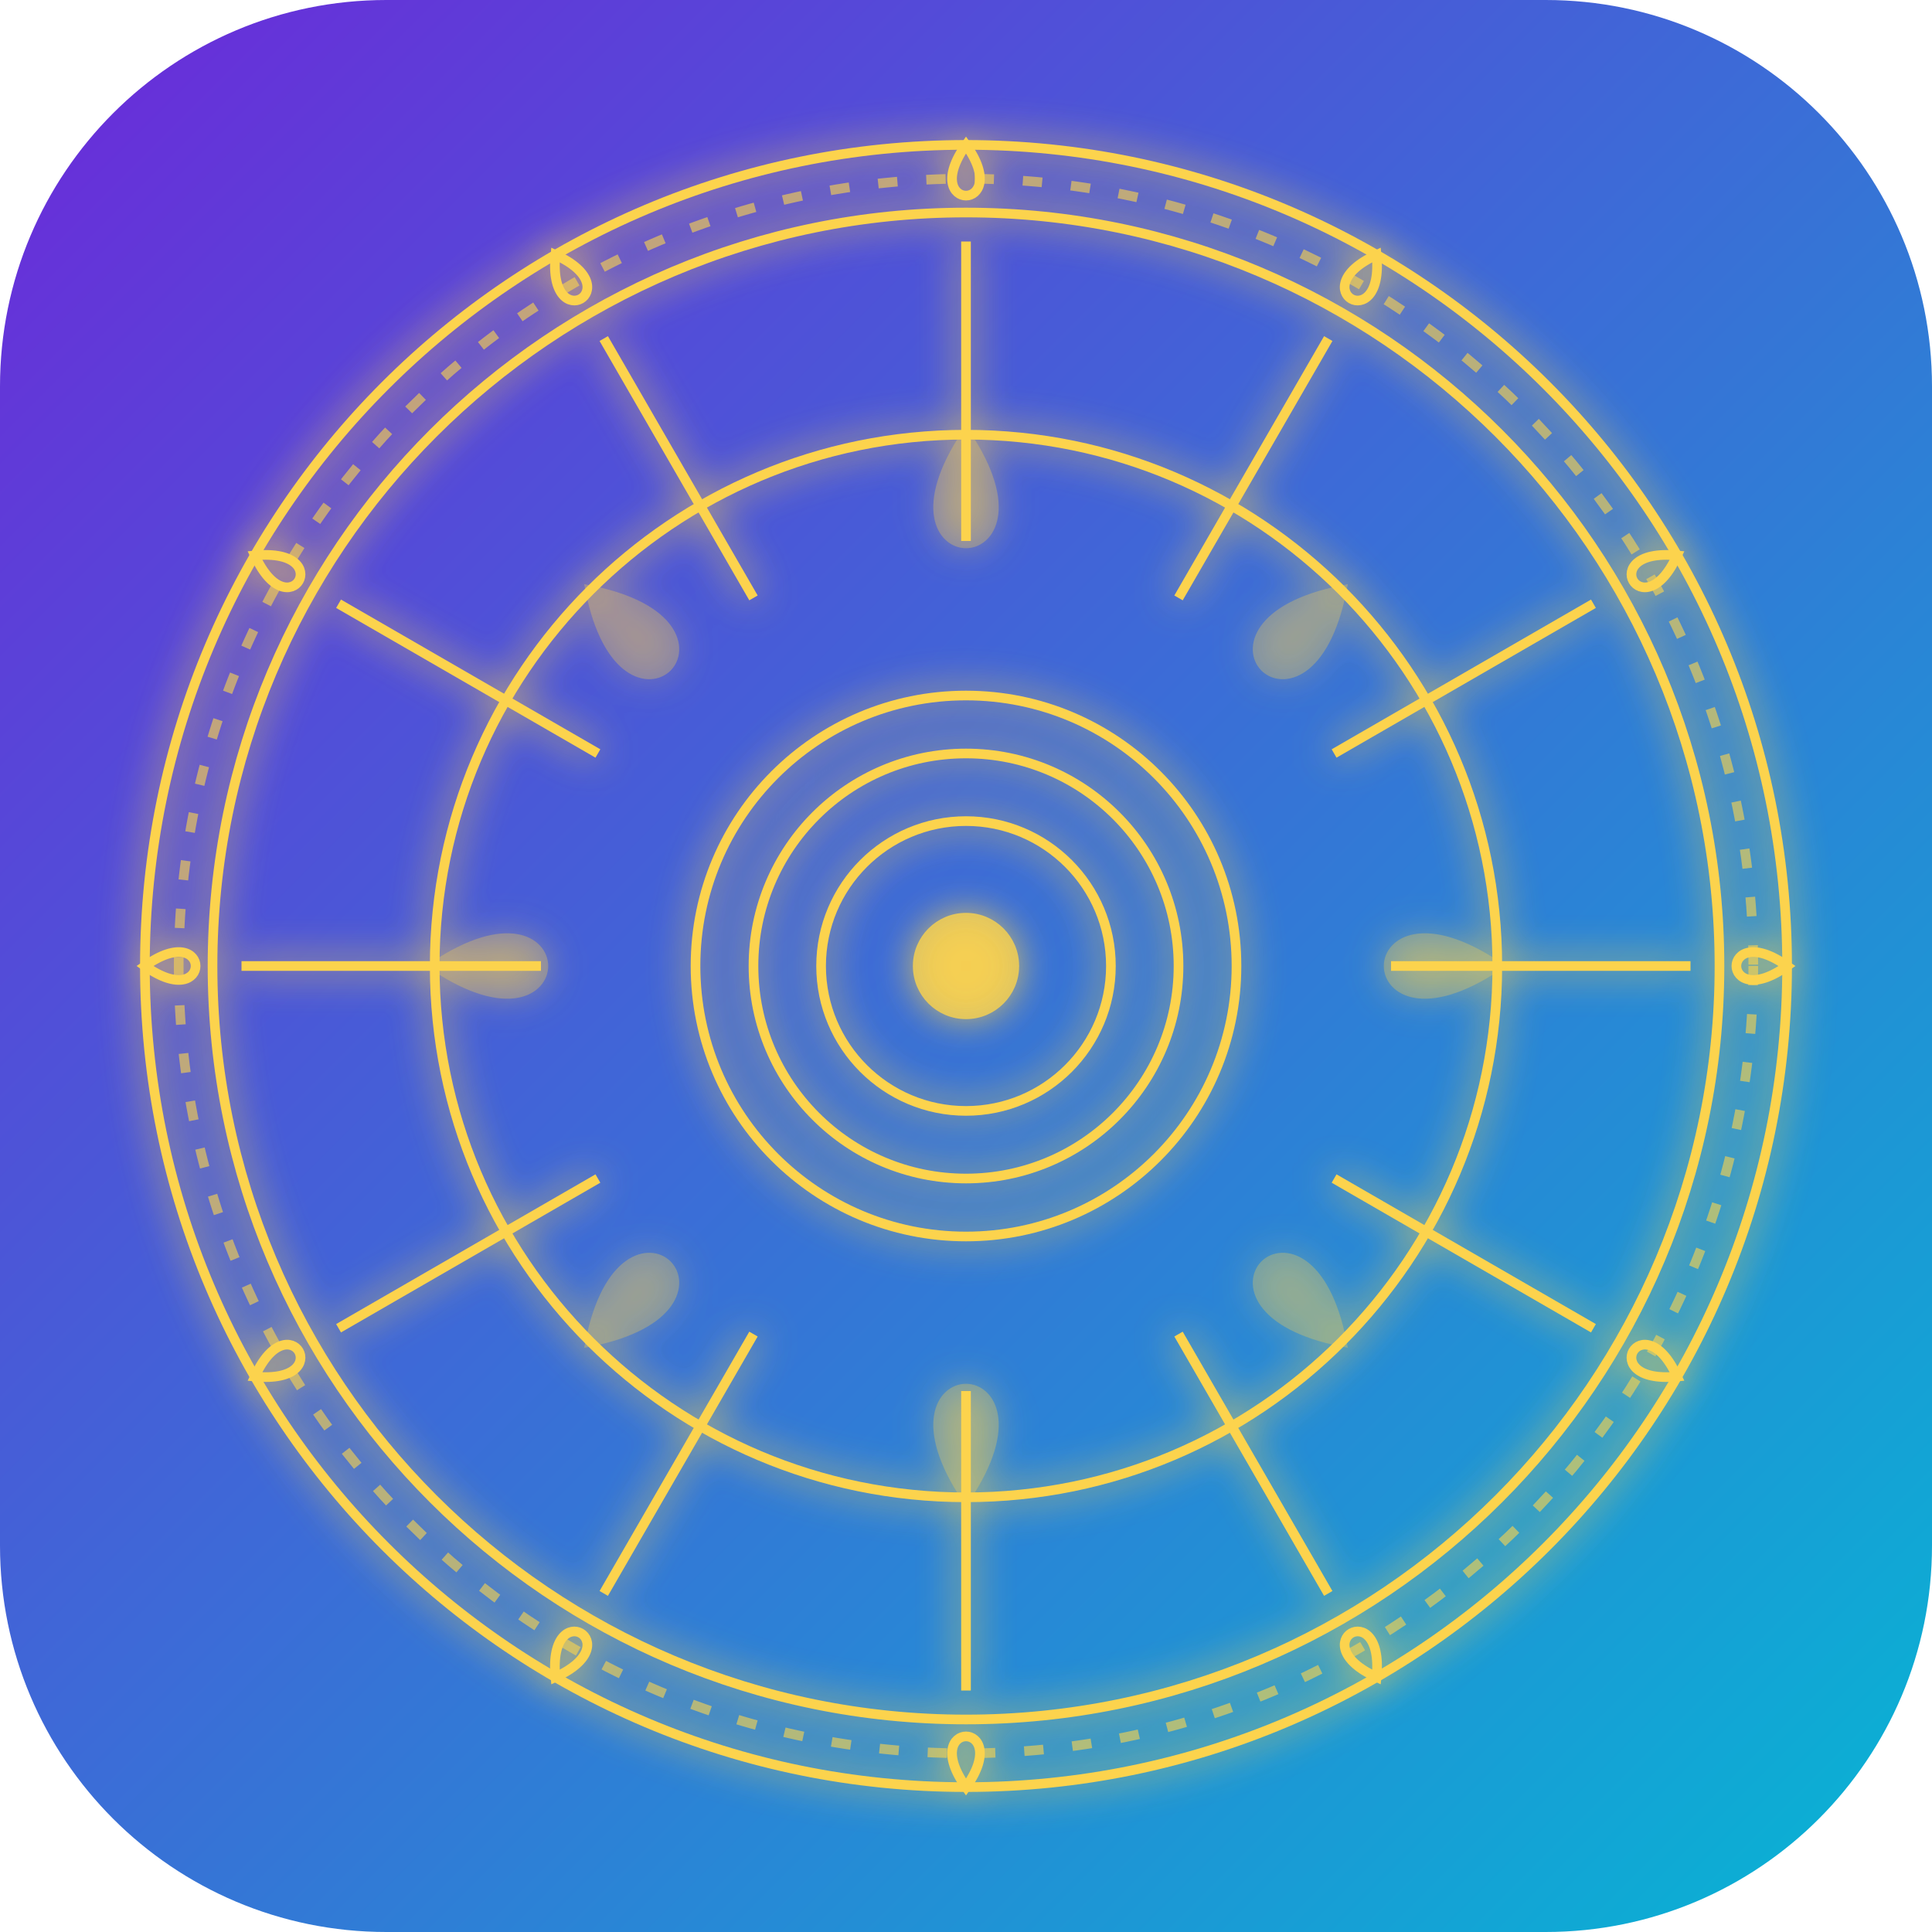
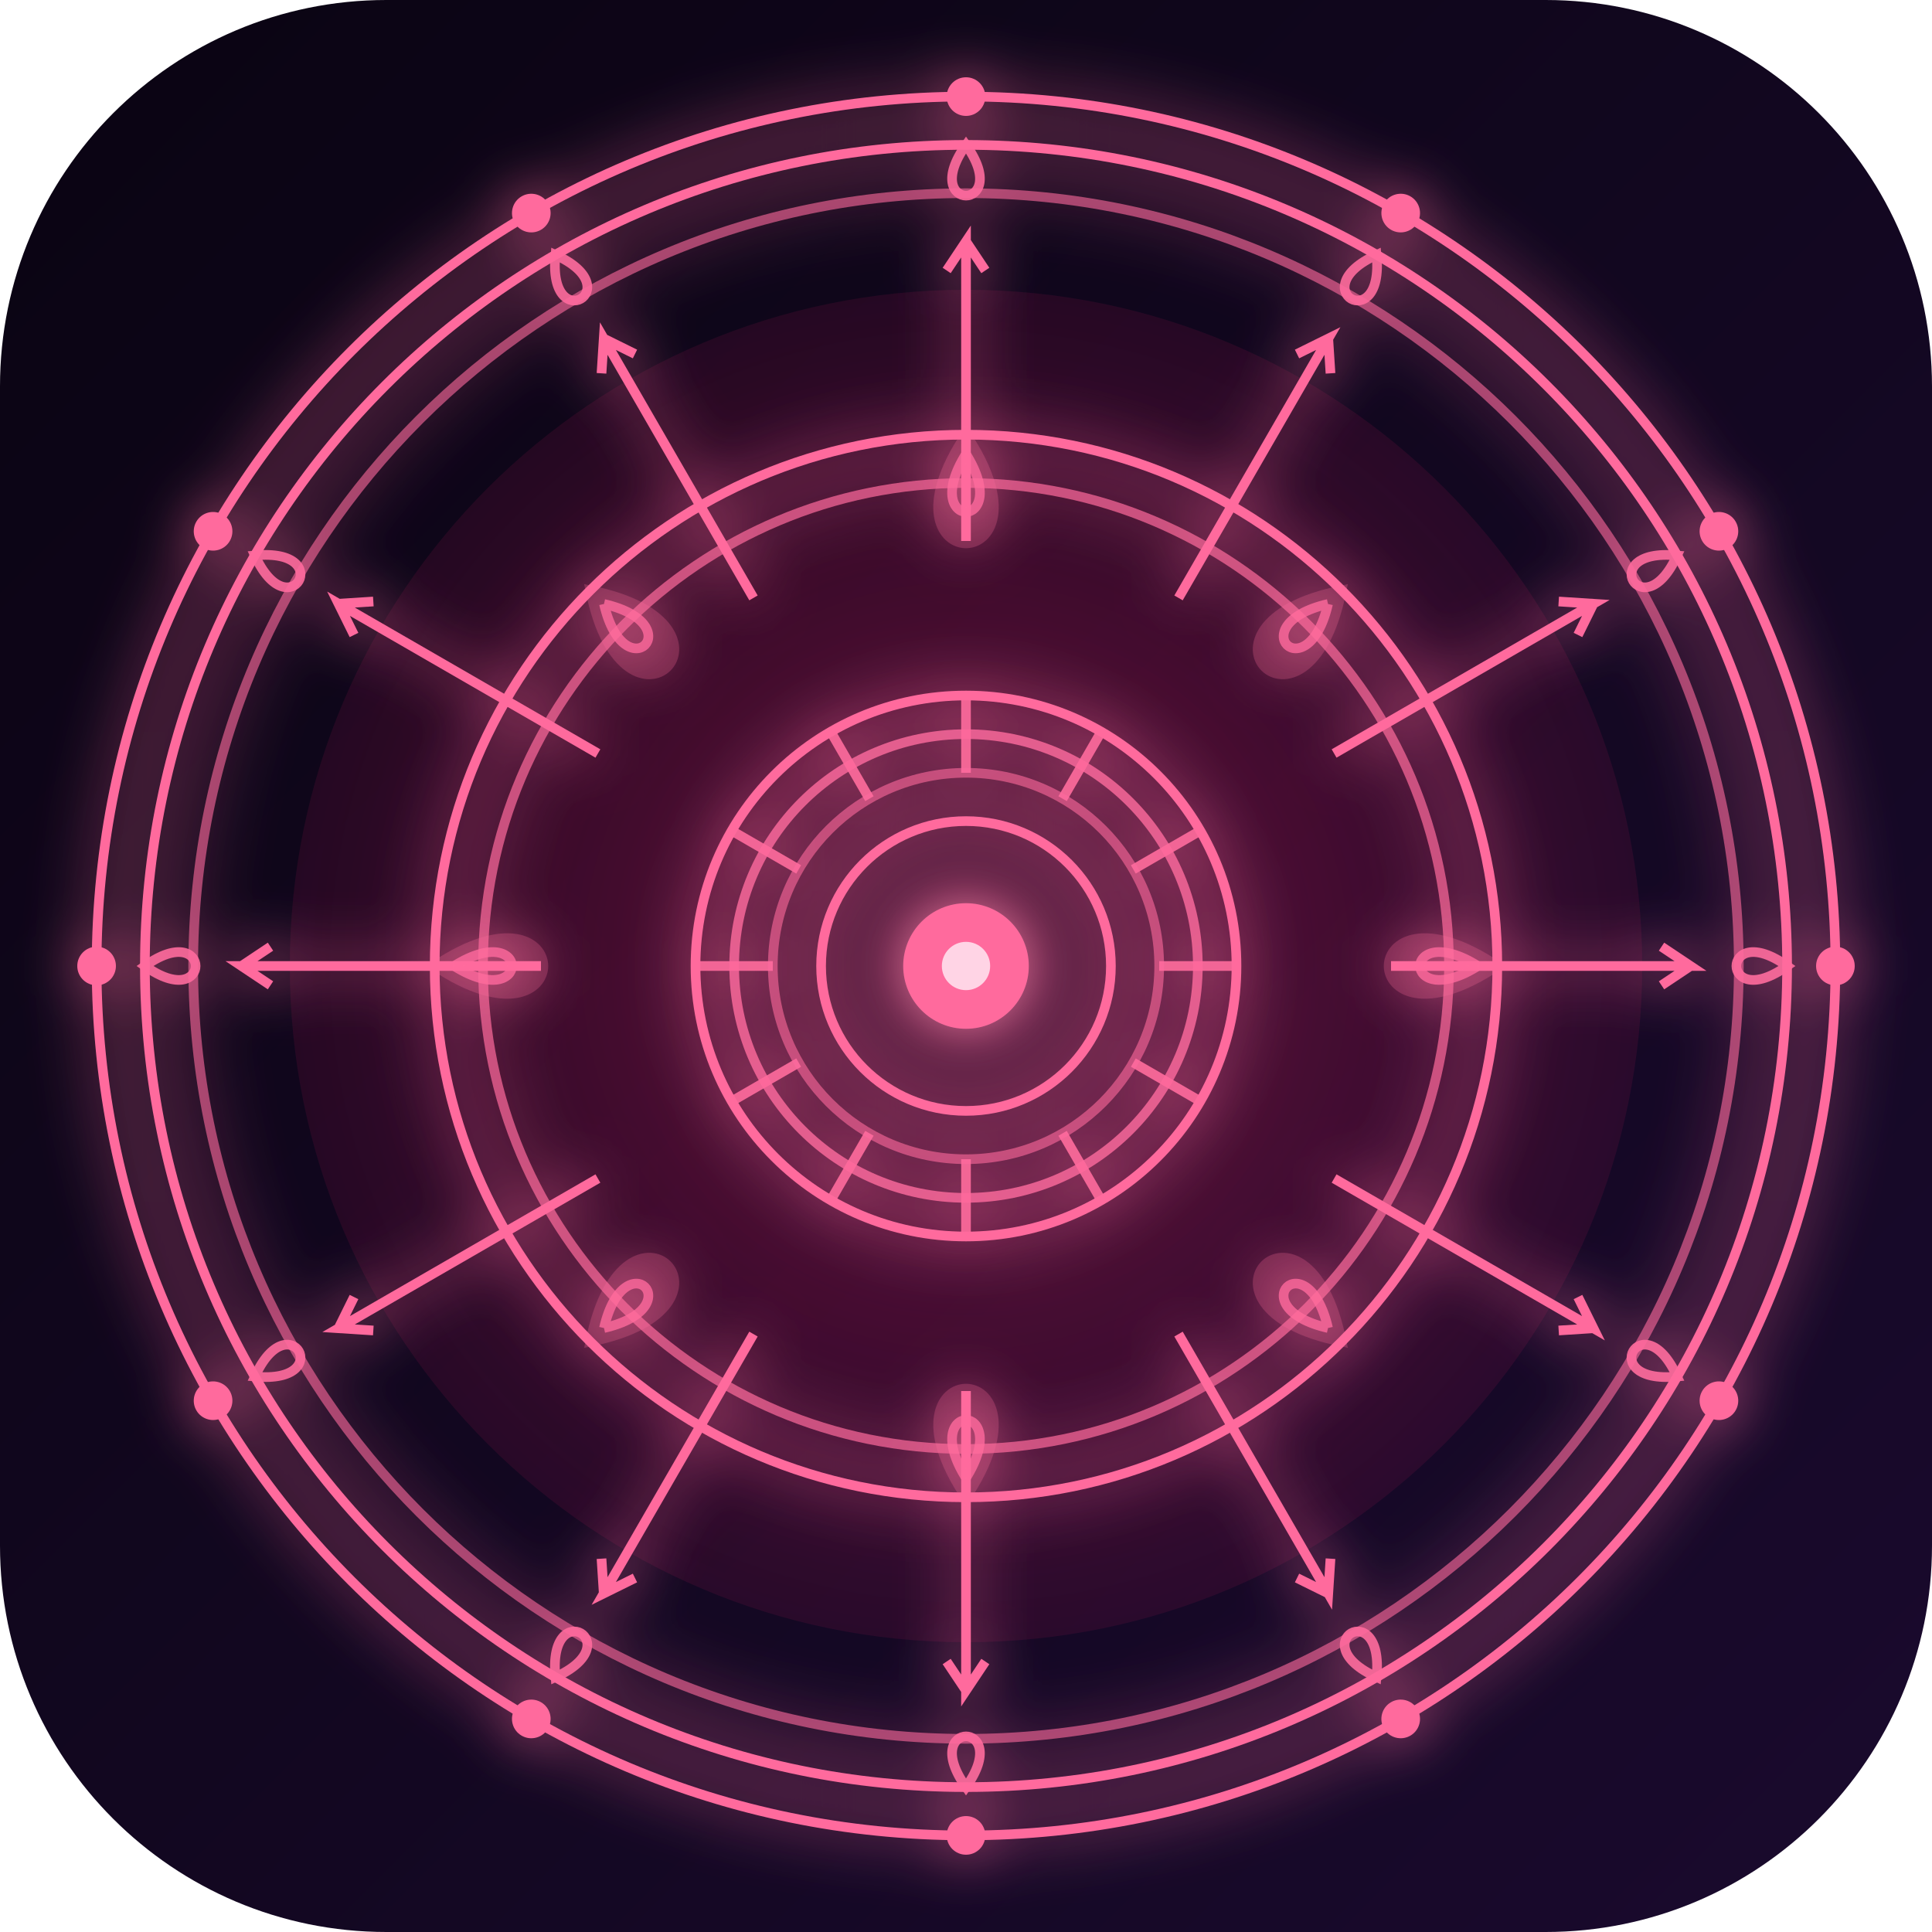
<svg xmlns="http://www.w3.org/2000/svg" viewBox="0 0 200 200" width="512" height="512">
  <defs>
-     <linearGradient id="bg-gradient" x1="0%" y1="0%" x2="100%" y2="100%">
-       <stop offset="0%" style="stop-color:#6D28D9;stop-opacity:1" />
-       <stop offset="100%" style="stop-color:#06B6D4;stop-opacity:1" />
+     <linearGradient id="bg-gradient-512" x1="0%" y1="0%" x2="100%" y2="100%">
+       <stop offset="0%" style="stop-color:#0a0412;stop-opacity:1" />
+       <stop offset="100%" style="stop-color:#1a0a2e;stop-opacity:1" />
    </linearGradient>
-     <filter id="glow" x="-50%" y="-50%" width="200%" height="200%">
-       <feGaussianBlur stdDeviation="2" result="coloredBlur" />
+     <filter id="glow-512" x="-50%" y="-50%" width="200%" height="200%">
+       <feGaussianBlur stdDeviation="3" result="coloredBlur" />
      <feMerge>
        <feMergeNode in="coloredBlur" />
        <feMergeNode in="SourceGraphic" />
      </feMerge>
    </filter>
+     <radialGradient id="chakra-glow">
+       <stop offset="0%" style="stop-color:#ff6b9d;stop-opacity:0.8" />
+       <stop offset="50%" style="stop-color:#e91e63;stop-opacity:0.6" />
+       <stop offset="100%" style="stop-color:#c2185b;stop-opacity:0.3" />
+     </radialGradient>
  </defs>
-   <rect width="200" height="200" fill="url(#bg-gradient)" rx="40" />
-   <g stroke="#FCD34D" fill="none" strokeWidth="1.5" filter="url(#glow)">
-     <circle cx="100" cy="100" r="85" strokeWidth="2" />
-     <circle cx="100" cy="100" r="78" />
-     <g opacity="0.6">
-       <circle cx="100" cy="100" r="81.5" stroke-dasharray="2 3" strokeWidth="1" />
-     </g>
-     <g>
+   <rect width="200" height="200" fill="url(#bg-gradient-512)" rx="40" />
+   <circle cx="100" cy="100" r="70" fill="url(#chakra-glow)" opacity="0.4" />
+   <g stroke="#ff6b9d" fill="none" strokeWidth="1.2" filter="url(#glow-512)">
+     <circle cx="100" cy="100" r="90" strokeWidth="1.5" />
+     <circle cx="100" cy="100" r="85" strokeWidth="1" />
+     <circle cx="100" cy="100" r="80" strokeWidth="0.5" opacity="0.6" />
+     <circle cx="100" cy="10" r="1.5" fill="#ff6b9d" />
+     <circle cx="100" cy="10" r="1.5" fill="#ff6b9d" transform="rotate(30 100 100)" />
+     <circle cx="100" cy="10" r="1.5" fill="#ff6b9d" transform="rotate(60 100 100)" />
+     <circle cx="100" cy="10" r="1.5" fill="#ff6b9d" transform="rotate(90 100 100)" />
+     <circle cx="100" cy="10" r="1.5" fill="#ff6b9d" transform="rotate(120 100 100)" />
+     <circle cx="100" cy="10" r="1.5" fill="#ff6b9d" transform="rotate(150 100 100)" />
+     <circle cx="100" cy="10" r="1.5" fill="#ff6b9d" transform="rotate(180 100 100)" />
+     <circle cx="100" cy="10" r="1.5" fill="#ff6b9d" transform="rotate(210 100 100)" />
+     <circle cx="100" cy="10" r="1.5" fill="#ff6b9d" transform="rotate(240 100 100)" />
+     <circle cx="100" cy="10" r="1.5" fill="#ff6b9d" transform="rotate(270 100 100)" />
+     <circle cx="100" cy="10" r="1.5" fill="#ff6b9d" transform="rotate(300 100 100)" />
+     <circle cx="100" cy="10" r="1.5" fill="#ff6b9d" transform="rotate(330 100 100)" />
+     <g opacity="0.9">
      <path d="M100 15 C 95 22, 105 22, 100 15 Z" transform="rotate(0 100 100)" />
      <path d="M100 15 C 95 22, 105 22, 100 15 Z" transform="rotate(30 100 100)" />
      <path d="M100 15 C 95 22, 105 22, 100 15 Z" transform="rotate(60 100 100)" />
      <path d="M100 15 C 95 22, 105 22, 100 15 Z" transform="rotate(90 100 100)" />
      <path d="M100 15 C 95 22, 105 22, 100 15 Z" transform="rotate(120 100 100)" />
      <path d="M100 15 C 95 22, 105 22, 100 15 Z" transform="rotate(150 100 100)" />
      <path d="M100 15 C 95 22, 105 22, 100 15 Z" transform="rotate(180 100 100)" />
      <path d="M100 15 C 95 22, 105 22, 100 15 Z" transform="rotate(210 100 100)" />
      <path d="M100 15 C 95 22, 105 22, 100 15 Z" transform="rotate(240 100 100)" />
      <path d="M100 15 C 95 22, 105 22, 100 15 Z" transform="rotate(270 100 100)" />
      <path d="M100 15 C 95 22, 105 22, 100 15 Z" transform="rotate(300 100 100)" />
      <path d="M100 15 C 95 22, 105 22, 100 15 Z" transform="rotate(330 100 100)" />
    </g>
-     <g strokeWidth="2">
-       <line x1="100" y1="56" x2="100" y2="25" transform="rotate(0 100 100)" />
-       <line x1="100" y1="56" x2="100" y2="25" transform="rotate(30 100 100)" />
-       <line x1="100" y1="56" x2="100" y2="25" transform="rotate(60 100 100)" />
-       <line x1="100" y1="56" x2="100" y2="25" transform="rotate(90 100 100)" />
-       <line x1="100" y1="56" x2="100" y2="25" transform="rotate(120 100 100)" />
-       <line x1="100" y1="56" x2="100" y2="25" transform="rotate(150 100 100)" />
-       <line x1="100" y1="56" x2="100" y2="25" transform="rotate(180 100 100)" />
-       <line x1="100" y1="56" x2="100" y2="25" transform="rotate(210 100 100)" />
-       <line x1="100" y1="56" x2="100" y2="25" transform="rotate(240 100 100)" />
-       <line x1="100" y1="56" x2="100" y2="25" transform="rotate(270 100 100)" />
-       <line x1="100" y1="56" x2="100" y2="25" transform="rotate(300 100 100)" />
-       <line x1="100" y1="56" x2="100" y2="25" transform="rotate(330 100 100)" />
+     <g strokeWidth="2" opacity="1">
+       <path d="M100,56 L100,25 L98,28 L100,25 L102,28" transform="rotate(0 100 100)" />
+       <path d="M100,56 L100,25 L98,28 L100,25 L102,28" transform="rotate(30 100 100)" />
+       <path d="M100,56 L100,25 L98,28 L100,25 L102,28" transform="rotate(60 100 100)" />
+       <path d="M100,56 L100,25 L98,28 L100,25 L102,28" transform="rotate(90 100 100)" />
+       <path d="M100,56 L100,25 L98,28 L100,25 L102,28" transform="rotate(120 100 100)" />
+       <path d="M100,56 L100,25 L98,28 L100,25 L102,28" transform="rotate(150 100 100)" />
+       <path d="M100,56 L100,25 L98,28 L100,25 L102,28" transform="rotate(180 100 100)" />
+       <path d="M100,56 L100,25 L98,28 L100,25 L102,28" transform="rotate(210 100 100)" />
+       <path d="M100,56 L100,25 L98,28 L100,25 L102,28" transform="rotate(240 100 100)" />
+       <path d="M100,56 L100,25 L98,28 L100,25 L102,28" transform="rotate(270 100 100)" />
+       <path d="M100,56 L100,25 L98,28 L100,25 L102,28" transform="rotate(300 100 100)" />
+       <path d="M100,56 L100,25 L98,28 L100,25 L102,28" transform="rotate(330 100 100)" />
    </g>
    <circle cx="100" cy="100" r="55" strokeWidth="2" />
-     <g fill="#FCD34D" opacity="0.3">
+     <circle cx="100" cy="100" r="50" strokeWidth="1" opacity="0.7" />
+     <g fill="#ff6b9d" opacity="0.25">
      <path d="M100,45 C 90,60 110,60 100,45 Z" transform="rotate(0 100 100)" />
      <path d="M100,45 C 90,60 110,60 100,45 Z" transform="rotate(45 100 100)" />
      <path d="M100,45 C 90,60 110,60 100,45 Z" transform="rotate(90 100 100)" />
      <path d="M100,45 C 90,60 110,60 100,45 Z" transform="rotate(135 100 100)" />
      <path d="M100,45 C 90,60 110,60 100,45 Z" transform="rotate(180 100 100)" />
      <path d="M100,45 C 90,60 110,60 100,45 Z" transform="rotate(225 100 100)" />
      <path d="M100,45 C 90,60 110,60 100,45 Z" transform="rotate(270 100 100)" />
      <path d="M100,45 C 90,60 110,60 100,45 Z" transform="rotate(315 100 100)" />
    </g>
+     <g fill="none" strokeWidth="0.8" opacity="0.8">
+       <path d="M100,47 C 95,55 105,55 100,47" transform="rotate(0 100 100)" />
+       <path d="M100,47 C 95,55 105,55 100,47" transform="rotate(45 100 100)" />
+       <path d="M100,47 C 95,55 105,55 100,47" transform="rotate(90 100 100)" />
+       <path d="M100,47 C 95,55 105,55 100,47" transform="rotate(135 100 100)" />
+       <path d="M100,47 C 95,55 105,55 100,47" transform="rotate(180 100 100)" />
+       <path d="M100,47 C 95,55 105,55 100,47" transform="rotate(225 100 100)" />
+       <path d="M100,47 C 95,55 105,55 100,47" transform="rotate(270 100 100)" />
+       <path d="M100,47 C 95,55 105,55 100,47" transform="rotate(315 100 100)" />
+     </g>
    <circle cx="100" cy="100" r="28" strokeWidth="2" />
-     <circle cx="100" cy="100" r="22" strokeWidth="1.5" />
-     <circle cx="100" cy="100" r="15" strokeWidth="2" />
-     <g opacity="0.8" fill="#FCD34D">
-       <circle cx="100" cy="100" r="5" />
+     <circle cx="100" cy="100" r="24" strokeWidth="1.5" opacity="0.8" />
+     <circle cx="100" cy="100" r="20" strokeWidth="1" opacity="0.6" />
+     <g opacity="0.9" strokeWidth="0.8">
+       <line x1="100" y1="80" x2="100" y2="72" transform="rotate(0 100 100)" />
+       <line x1="100" y1="80" x2="100" y2="72" transform="rotate(30 100 100)" />
+       <line x1="100" y1="80" x2="100" y2="72" transform="rotate(60 100 100)" />
+       <line x1="100" y1="80" x2="100" y2="72" transform="rotate(90 100 100)" />
+       <line x1="100" y1="80" x2="100" y2="72" transform="rotate(120 100 100)" />
+       <line x1="100" y1="80" x2="100" y2="72" transform="rotate(150 100 100)" />
+       <line x1="100" y1="80" x2="100" y2="72" transform="rotate(180 100 100)" />
+       <line x1="100" y1="80" x2="100" y2="72" transform="rotate(210 100 100)" />
+       <line x1="100" y1="80" x2="100" y2="72" transform="rotate(240 100 100)" />
+       <line x1="100" y1="80" x2="100" y2="72" transform="rotate(270 100 100)" />
+       <line x1="100" y1="80" x2="100" y2="72" transform="rotate(300 100 100)" />
+       <line x1="100" y1="80" x2="100" y2="72" transform="rotate(330 100 100)" />
+     </g>
+     <circle cx="100" cy="100" r="15" strokeWidth="1.5" />
+     <g fill="#ff6b9d" opacity="1">
+       <circle cx="100" cy="100" r="6" />
+       <circle cx="100" cy="100" r="3" fill="#ffd4e5" />
    </g>
  </g>
</svg>
